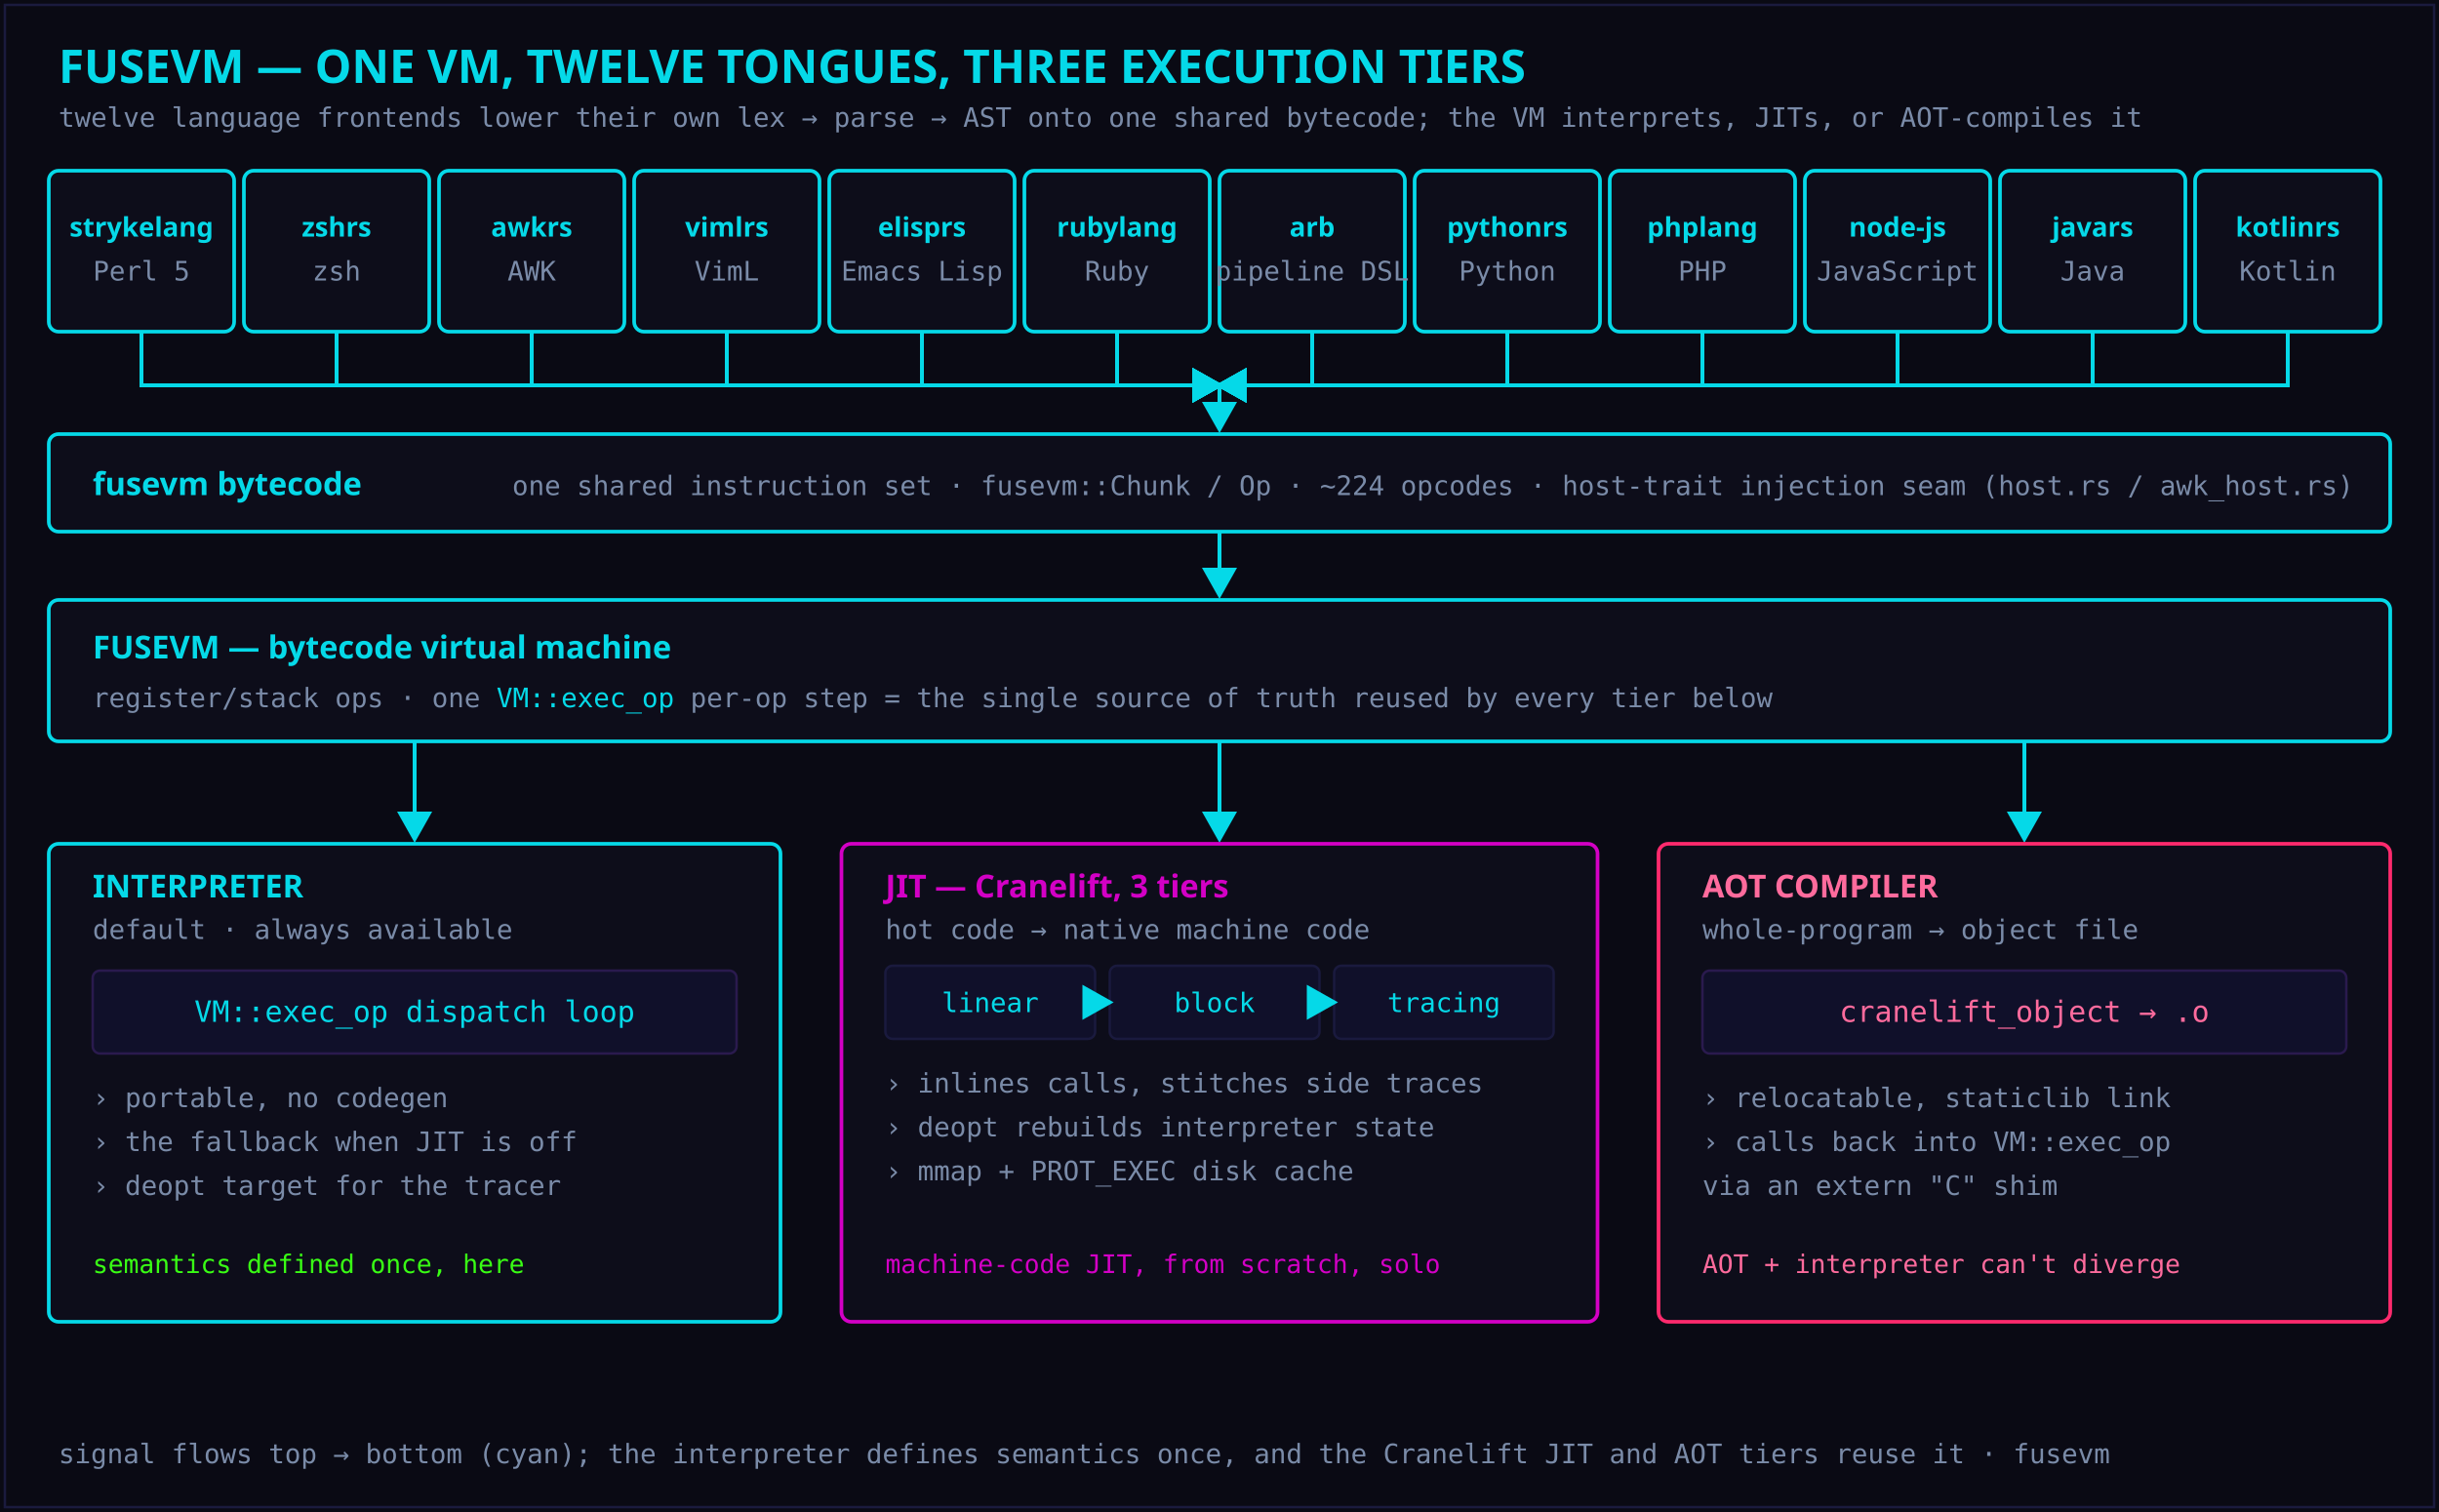
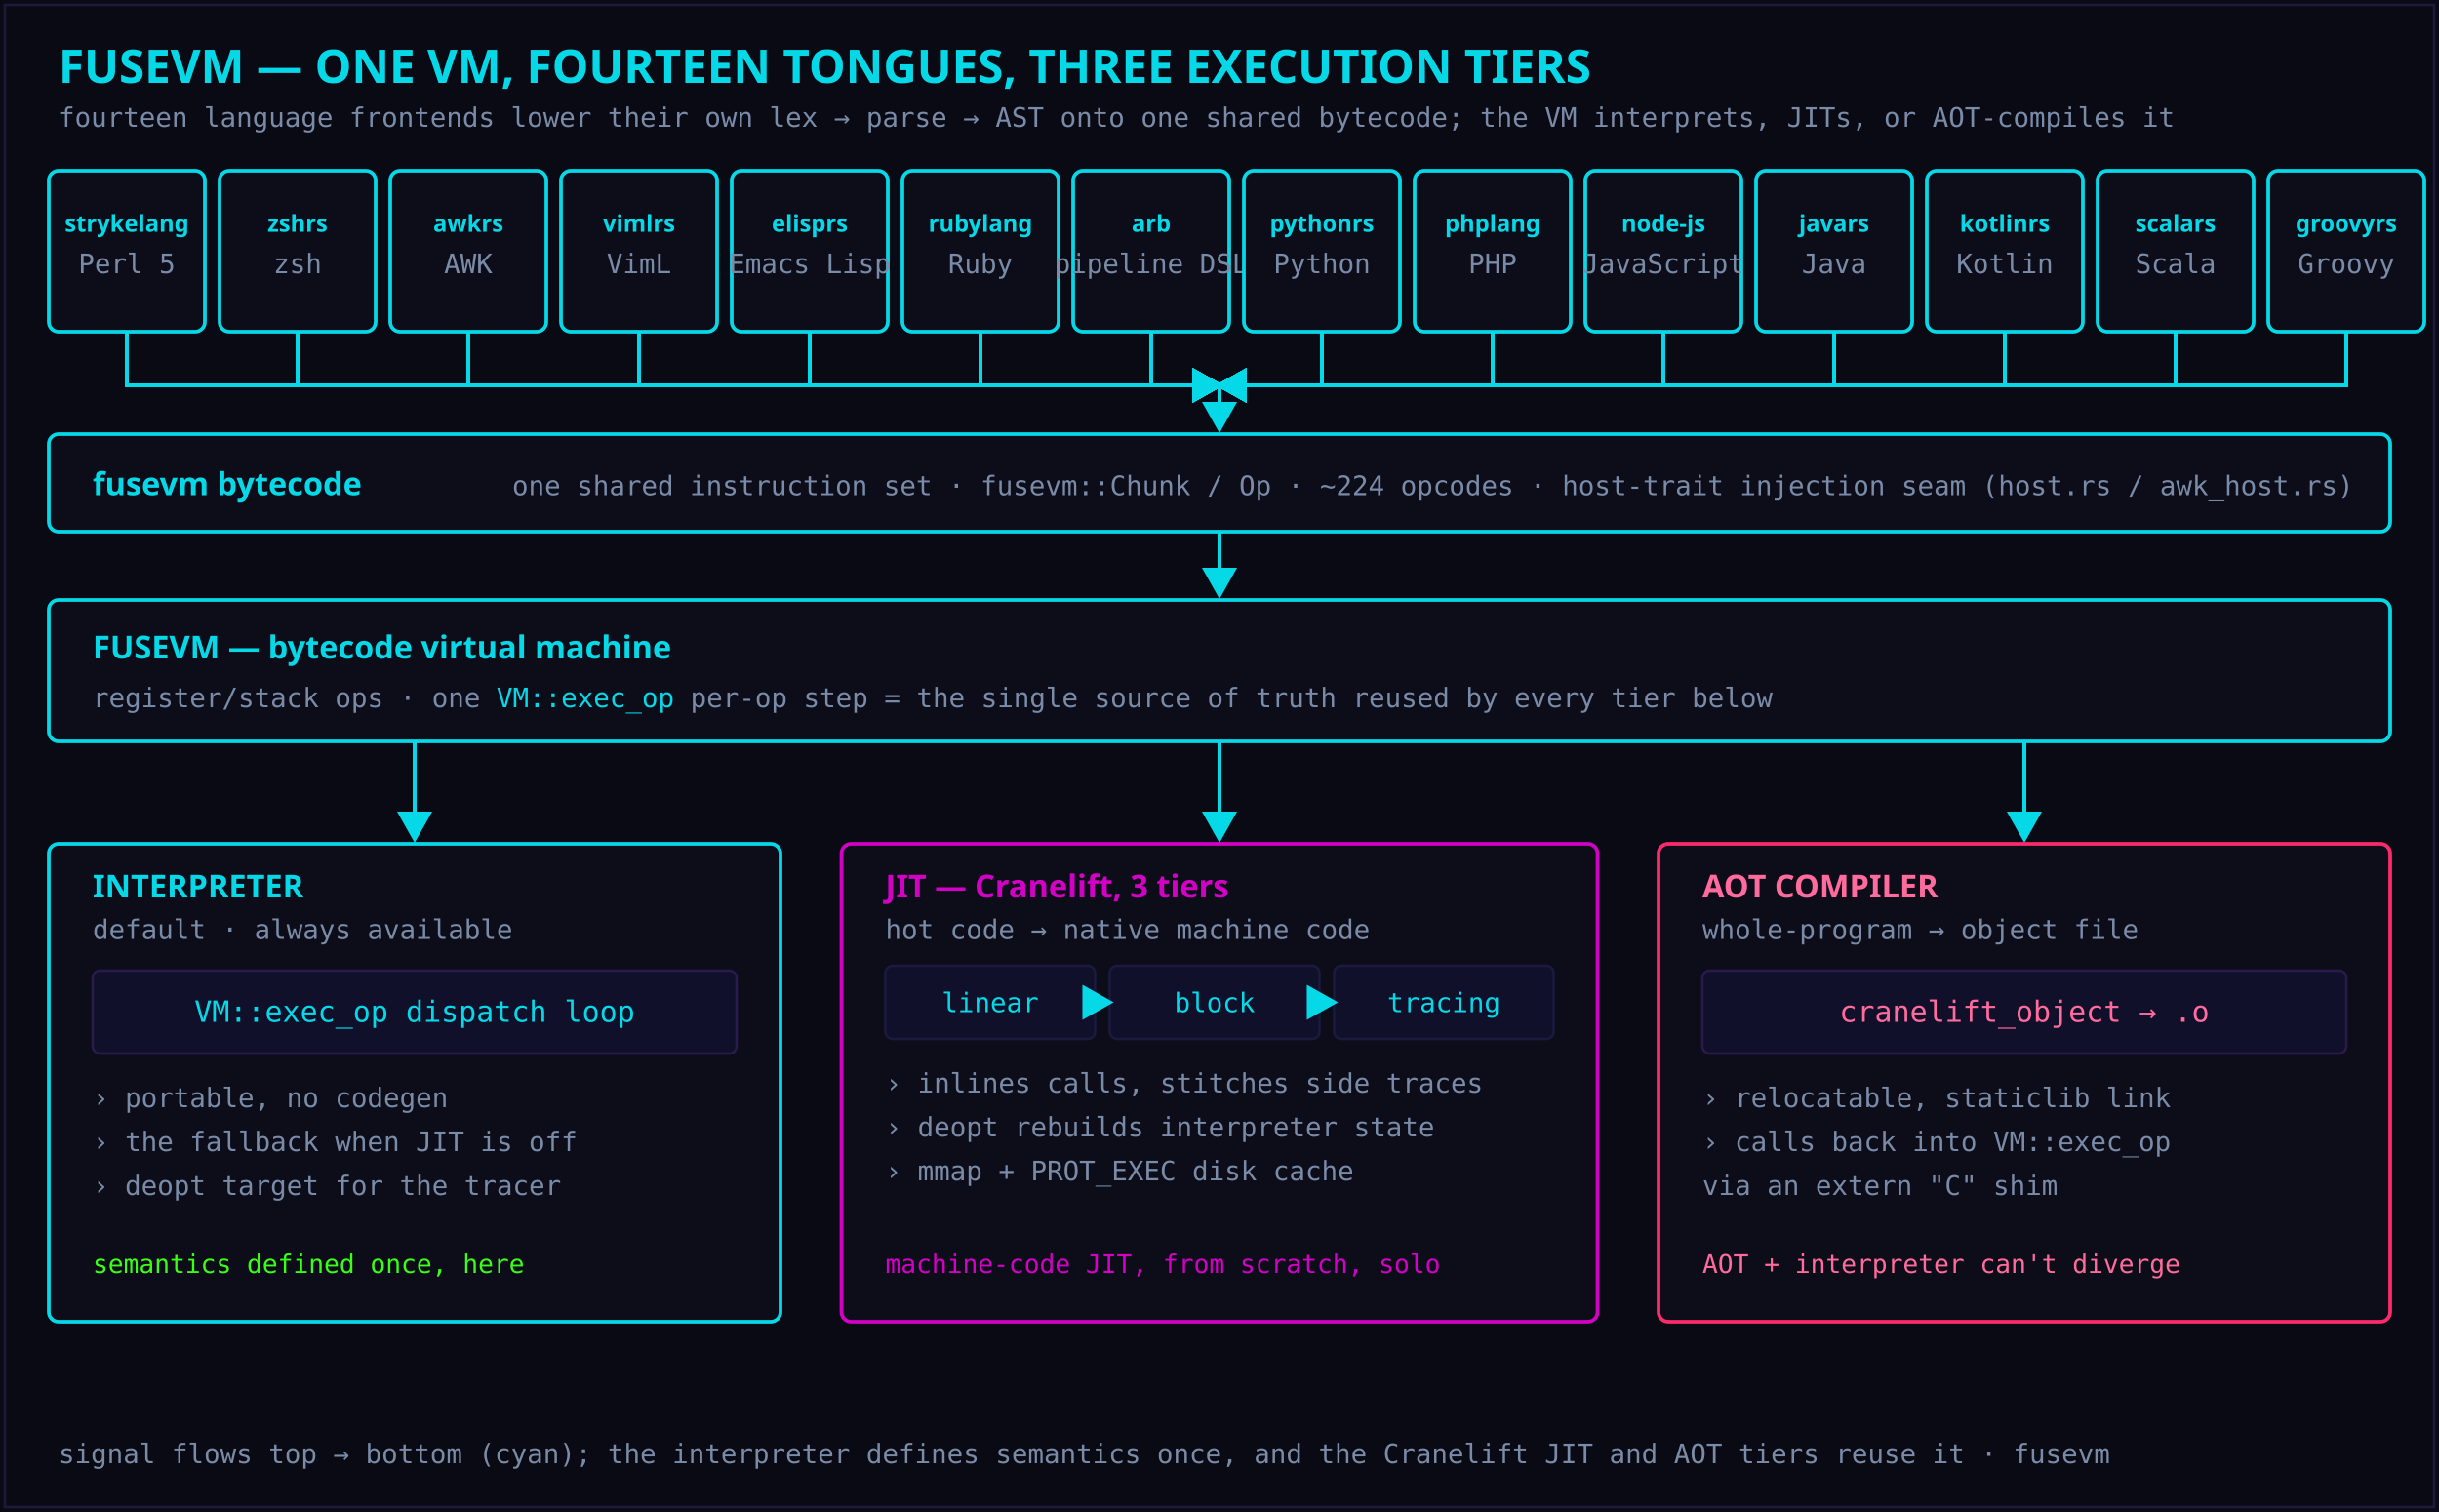
<svg xmlns="http://www.w3.org/2000/svg" viewBox="0 0 1000 620" font-family="'Share Tech Mono', ui-monospace, monospace">
  <defs>
    <marker id="ah" markerWidth="9" markerHeight="9" refX="7" refY="4.5" orient="auto">
      <path d="M0 0 L8 4.5 L0 9 Z" fill="#05d9e8" />
    </marker>
    <marker id="ahm" markerWidth="9" markerHeight="9" refX="7" refY="4.5" orient="auto">
      <path d="M0 0 L8 4.5 L0 9 Z" fill="#7a8ba8" />
    </marker>
    <style>
      .t     { fill:#e0f0ff; font-size:12px; }
      .dim   { fill:#7a8ba8; font-size:11px; }
      .cyan  { fill:#05d9e8; }
      .mag   { fill:#d300c5; }
      .pink  { fill:#ff6b9d; }
      .green { fill:#39ff14; }
      .title { font-family:'Orbitron', sans-serif; font-weight:700; }
      .h     { fill:#05d9e8; font-size:13px; font-family:'Orbitron', sans-serif; font-weight:700; }
      .box   { fill:#0d0d1a; stroke:#05d9e8; stroke-width:1.5; }
      .jitbx { fill:#0d0d1a; stroke:#d300c5; stroke-width:1.5; }
      .aotbx { fill:#0d0d1a; stroke:#ff2a6d; stroke-width:1.5; }
      .optbx { fill:#0b140b; stroke:#39ff14; stroke-width:1.4; }
      .chip  { fill:#10102a; stroke:#1a1a3e; stroke-width:1; }
      .sub   { fill:#10102a; stroke:#2a1a4e; stroke-width:1; }
      .arrow { stroke:#05d9e8; stroke-width:1.6; fill:none; marker-end:url(#ah); }
      .dash  { stroke:#7a8ba8; stroke-width:1.1; stroke-dasharray:4 3; fill:none; marker-end:url(#ahm); }
    </style>
  </defs>
  <rect x="0" y="0" width="1000" height="620" fill="#0a0a14" />
  <rect x="2" y="2" width="996" height="616" fill="none" stroke="#1a1a3e" stroke-width="1" />
-   <text x="24" y="34" class="title" fill="#05d9e8" font-size="19">FUSEVM — ONE VM, TWELVE TONGUES, THREE EXECUTION TIERS</text>
-   <text x="24" y="52" class="dim">twelve language frontends lower their own lex → parse → AST onto one shared bytecode; the VM interprets, JITs, or AOT-compiles it</text>
-   <rect x="20" y="70" width="76" height="66" rx="4" class="box" />
-   <text x="58" y="97" class="cyan title" font-size="11" text-anchor="middle">strykelang</text>
-   <text x="58" y="115" class="dim" font-size="9.5" text-anchor="middle">Perl 5</text>
-   <rect x="100" y="70" width="76" height="66" rx="4" class="box" />
-   <text x="138" y="97" class="cyan title" font-size="11" text-anchor="middle">zshrs</text>
-   <text x="138" y="115" class="dim" font-size="9.5" text-anchor="middle">zsh</text>
-   <rect x="180" y="70" width="76" height="66" rx="4" class="box" />
-   <text x="218" y="97" class="cyan title" font-size="11" text-anchor="middle">awkrs</text>
-   <text x="218" y="115" class="dim" font-size="9.5" text-anchor="middle">AWK</text>
-   <rect x="260" y="70" width="76" height="66" rx="4" class="box" />
-   <text x="298" y="97" class="cyan title" font-size="11" text-anchor="middle">vimlrs</text>
-   <text x="298" y="115" class="dim" font-size="9.5" text-anchor="middle">VimL</text>
-   <rect x="340" y="70" width="76" height="66" rx="4" class="box" />
-   <text x="378" y="97" class="cyan title" font-size="11" text-anchor="middle">elisprs</text>
-   <text x="378" y="115" class="dim" font-size="9.5" text-anchor="middle">Emacs Lisp</text>
-   <rect x="420" y="70" width="76" height="66" rx="4" class="box" />
-   <text x="458" y="97" class="cyan title" font-size="11" text-anchor="middle">rubylang</text>
-   <text x="458" y="115" class="dim" font-size="9.5" text-anchor="middle">Ruby</text>
-   <rect x="500" y="70" width="76" height="66" rx="4" class="box" />
-   <text x="538" y="97" class="cyan title" font-size="11" text-anchor="middle">arb</text>
-   <text x="538" y="115" class="dim" font-size="9.5" text-anchor="middle">pipeline DSL</text>
-   <rect x="580" y="70" width="76" height="66" rx="4" class="box" />
-   <text x="618" y="97" class="cyan title" font-size="11" text-anchor="middle">pythonrs</text>
-   <text x="618" y="115" class="dim" font-size="9.5" text-anchor="middle">Python</text>
-   <rect x="660" y="70" width="76" height="66" rx="4" class="box" />
-   <text x="698" y="97" class="cyan title" font-size="11" text-anchor="middle">phplang</text>
-   <text x="698" y="115" class="dim" font-size="9.5" text-anchor="middle">PHP</text>
-   <rect x="740" y="70" width="76" height="66" rx="4" class="box" />
-   <text x="778" y="97" class="cyan title" font-size="11" text-anchor="middle">node-js</text>
-   <text x="778" y="115" class="dim" font-size="9.5" text-anchor="middle">JavaScript</text>
-   <rect x="820" y="70" width="76" height="66" rx="4" class="box" />
-   <text x="858" y="97" class="cyan title" font-size="11" text-anchor="middle">javars</text>
-   <text x="858" y="115" class="dim" font-size="9.5" text-anchor="middle">Java</text>
-   <rect x="900" y="70" width="76" height="66" rx="4" class="box" />
-   <text x="938" y="97" class="cyan title" font-size="11" text-anchor="middle">kotlinrs</text>
-   <text x="938" y="115" class="dim" font-size="9.5" text-anchor="middle">Kotlin</text>
-   <path d="M58 136 L58 158 L500 158" class="arrow" marker-end="none" />
-   <path d="M138 136 L138 158 L500 158" class="arrow" marker-end="none" />
-   <path d="M218 136 L218 158 L500 158" class="arrow" marker-end="none" />
-   <path d="M298 136 L298 158 L500 158" class="arrow" marker-end="none" />
-   <path d="M378 136 L378 158 L500 158" class="arrow" marker-end="none" />
-   <path d="M458 136 L458 158 L500 158" class="arrow" marker-end="none" />
-   <path d="M538 136 L538 158 L500 158" class="arrow" marker-end="none" />
-   <path d="M618 136 L618 158 L500 158" class="arrow" marker-end="none" />
-   <path d="M698 136 L698 158 L500 158" class="arrow" marker-end="none" />
-   <path d="M778 136 L778 158 L500 158" class="arrow" marker-end="none" />
-   <path d="M858 136 L858 158 L500 158" class="arrow" marker-end="none" />
-   <path d="M938 136 L938 158 L500 158" class="arrow" marker-end="none" />
+   <text x="24" y="34" class="title" fill="#05d9e8" font-size="19">FUSEVM — ONE VM, FOURTEEN TONGUES, THREE EXECUTION TIERS</text>
+   <text x="24" y="52" class="dim">fourteen language frontends lower their own lex → parse → AST onto one shared bytecode; the VM interprets, JITs, or AOT-compiles it</text>
+   <rect x="20" y="70" width="64" height="66" rx="4" class="box" />
+   <text x="52" y="95" class="cyan title" font-size="9.5" text-anchor="middle">strykelang</text>
+   <text x="52" y="112" class="dim" font-size="8" text-anchor="middle">Perl 5</text>
+   <rect x="90" y="70" width="64" height="66" rx="4" class="box" />
+   <text x="122" y="95" class="cyan title" font-size="9.5" text-anchor="middle">zshrs</text>
+   <text x="122" y="112" class="dim" font-size="8" text-anchor="middle">zsh</text>
+   <rect x="160" y="70" width="64" height="66" rx="4" class="box" />
+   <text x="192" y="95" class="cyan title" font-size="9.5" text-anchor="middle">awkrs</text>
+   <text x="192" y="112" class="dim" font-size="8" text-anchor="middle">AWK</text>
+   <rect x="230" y="70" width="64" height="66" rx="4" class="box" />
+   <text x="262" y="95" class="cyan title" font-size="9.5" text-anchor="middle">vimlrs</text>
+   <text x="262" y="112" class="dim" font-size="8" text-anchor="middle">VimL</text>
+   <rect x="300" y="70" width="64" height="66" rx="4" class="box" />
+   <text x="332" y="95" class="cyan title" font-size="9.5" text-anchor="middle">elisprs</text>
+   <text x="332" y="112" class="dim" font-size="8" text-anchor="middle">Emacs Lisp</text>
+   <rect x="370" y="70" width="64" height="66" rx="4" class="box" />
+   <text x="402" y="95" class="cyan title" font-size="9.5" text-anchor="middle">rubylang</text>
+   <text x="402" y="112" class="dim" font-size="8" text-anchor="middle">Ruby</text>
+   <rect x="440" y="70" width="64" height="66" rx="4" class="box" />
+   <text x="472" y="95" class="cyan title" font-size="9.5" text-anchor="middle">arb</text>
+   <text x="472" y="112" class="dim" font-size="8" text-anchor="middle">pipeline DSL</text>
+   <rect x="510" y="70" width="64" height="66" rx="4" class="box" />
+   <text x="542" y="95" class="cyan title" font-size="9.5" text-anchor="middle">pythonrs</text>
+   <text x="542" y="112" class="dim" font-size="8" text-anchor="middle">Python</text>
+   <rect x="580" y="70" width="64" height="66" rx="4" class="box" />
+   <text x="612" y="95" class="cyan title" font-size="9.5" text-anchor="middle">phplang</text>
+   <text x="612" y="112" class="dim" font-size="8" text-anchor="middle">PHP</text>
+   <rect x="650" y="70" width="64" height="66" rx="4" class="box" />
+   <text x="682" y="95" class="cyan title" font-size="9.5" text-anchor="middle">node-js</text>
+   <text x="682" y="112" class="dim" font-size="8" text-anchor="middle">JavaScript</text>
+   <rect x="720" y="70" width="64" height="66" rx="4" class="box" />
+   <text x="752" y="95" class="cyan title" font-size="9.5" text-anchor="middle">javars</text>
+   <text x="752" y="112" class="dim" font-size="8" text-anchor="middle">Java</text>
+   <rect x="790" y="70" width="64" height="66" rx="4" class="box" />
+   <text x="822" y="95" class="cyan title" font-size="9.5" text-anchor="middle">kotlinrs</text>
+   <text x="822" y="112" class="dim" font-size="8" text-anchor="middle">Kotlin</text>
+   <rect x="860" y="70" width="64" height="66" rx="4" class="box" />
+   <text x="892" y="95" class="cyan title" font-size="9.5" text-anchor="middle">scalars</text>
+   <text x="892" y="112" class="dim" font-size="8" text-anchor="middle">Scala</text>
+   <rect x="930" y="70" width="64" height="66" rx="4" class="box" />
+   <text x="962" y="95" class="cyan title" font-size="9.5" text-anchor="middle">groovyrs</text>
+   <text x="962" y="112" class="dim" font-size="8" text-anchor="middle">Groovy</text>
+   <path d="M52 136 L52 158 L500 158" class="arrow" marker-end="none" />
+   <path d="M122 136 L122 158 L500 158" class="arrow" marker-end="none" />
+   <path d="M192 136 L192 158 L500 158" class="arrow" marker-end="none" />
+   <path d="M262 136 L262 158 L500 158" class="arrow" marker-end="none" />
+   <path d="M332 136 L332 158 L500 158" class="arrow" marker-end="none" />
+   <path d="M402 136 L402 158 L500 158" class="arrow" marker-end="none" />
+   <path d="M472 136 L472 158 L500 158" class="arrow" marker-end="none" />
+   <path d="M542 136 L542 158 L500 158" class="arrow" marker-end="none" />
+   <path d="M612 136 L612 158 L500 158" class="arrow" marker-end="none" />
+   <path d="M682 136 L682 158 L500 158" class="arrow" marker-end="none" />
+   <path d="M752 136 L752 158 L500 158" class="arrow" marker-end="none" />
+   <path d="M822 136 L822 158 L500 158" class="arrow" marker-end="none" />
+   <path d="M892 136 L892 158 L500 158" class="arrow" marker-end="none" />
+   <path d="M962 136 L962 158 L500 158" class="arrow" marker-end="none" />
  <path d="M500 158 L500 176" class="arrow" />
  <rect x="20" y="178" width="960" height="40" rx="4" class="box" />
  <text x="38" y="203" class="h">fusevm bytecode</text>
  <text x="210" y="203" class="dim">one shared instruction set · fusevm::Chunk / Op · ~224 opcodes · host-trait injection seam (host.rs / awk_host.rs)</text>
  <path d="M500 218 L500 244" class="arrow" />
  <rect x="20" y="246" width="960" height="58" rx="4" class="box" />
  <text x="38" y="270" class="h">FUSEVM — bytecode virtual machine</text>
  <text x="38" y="290" class="dim">register/stack ops · one <tspan class="cyan">VM::exec_op</tspan> per-op step = the single source of truth reused by every tier below</text>
  <path d="M170 304 L170 344" class="arrow" />
  <path d="M500 304 L500 344" class="arrow" />
  <path d="M830 304 L830 344" class="arrow" />
  <rect x="20" y="346" width="300" height="196" rx="4" class="box" />
  <text x="38" y="368" class="h">INTERPRETER</text>
  <text x="38" y="385" class="dim">default · always available</text>
  <rect x="38" y="398" width="264" height="34" rx="3" class="sub" />
  <text x="170" y="419" class="cyan" text-anchor="middle" font-size="12">VM::exec_op dispatch loop</text>
  <text x="38" y="454" class="dim">› portable, no codegen</text>
  <text x="38" y="472" class="dim">› the fallback when JIT is off</text>
  <text x="38" y="490" class="dim">› deopt target for the tracer</text>
  <text x="38" y="522" class="green" font-size="10.5">semantics defined once, here</text>
  <rect x="345" y="346" width="310" height="196" rx="4" class="jitbx" />
  <text x="363" y="368" class="title" fill="#d300c5" font-size="13">JIT — Cranelift, 3 tiers</text>
  <text x="363" y="385" class="dim">hot code → native machine code</text>
  <rect x="363" y="396" width="86" height="30" rx="3" class="chip" />
  <text x="406" y="415" class="cyan" text-anchor="middle" font-size="11">linear</text>
  <rect x="455" y="396" width="86" height="30" rx="3" class="chip" />
  <text x="498" y="415" class="cyan" text-anchor="middle" font-size="11">block</text>
  <rect x="547" y="396" width="90" height="30" rx="3" class="chip" />
  <text x="592" y="415" class="cyan" text-anchor="middle" font-size="11">tracing</text>
  <path d="M449 411 L455 411" class="arrow" />
  <path d="M541 411 L547 411" class="arrow" />
  <text x="363" y="448" class="dim">› inlines calls, stitches side traces</text>
  <text x="363" y="466" class="dim">› deopt rebuilds interpreter state</text>
  <text x="363" y="484" class="dim">› mmap + PROT_EXEC disk cache</text>
  <text x="363" y="522" class="mag" font-size="10.5">machine-code JIT, from scratch, solo</text>
  <rect x="680" y="346" width="300" height="196" rx="4" class="aotbx" />
  <text x="698" y="368" class="title" fill="#ff6b9d" font-size="13">AOT COMPILER</text>
  <text x="698" y="385" class="dim">whole-program → object file</text>
  <rect x="698" y="398" width="264" height="34" rx="3" class="sub" />
  <text x="830" y="419" class="pink" text-anchor="middle" font-size="12">cranelift_object → .o</text>
  <text x="698" y="454" class="dim">› relocatable, staticlib link</text>
  <text x="698" y="472" class="dim">› calls back into VM::exec_op</text>
  <text x="698" y="490" class="dim">  via an extern "C" shim</text>
  <text x="698" y="522" class="pink" font-size="10.5">AOT + interpreter can't diverge</text>
  <text x="24" y="600" class="dim" font-size="10">signal flows top → bottom (cyan); the interpreter defines semantics once, and the Cranelift JIT and AOT tiers reuse it · fusevm</text>
</svg>
